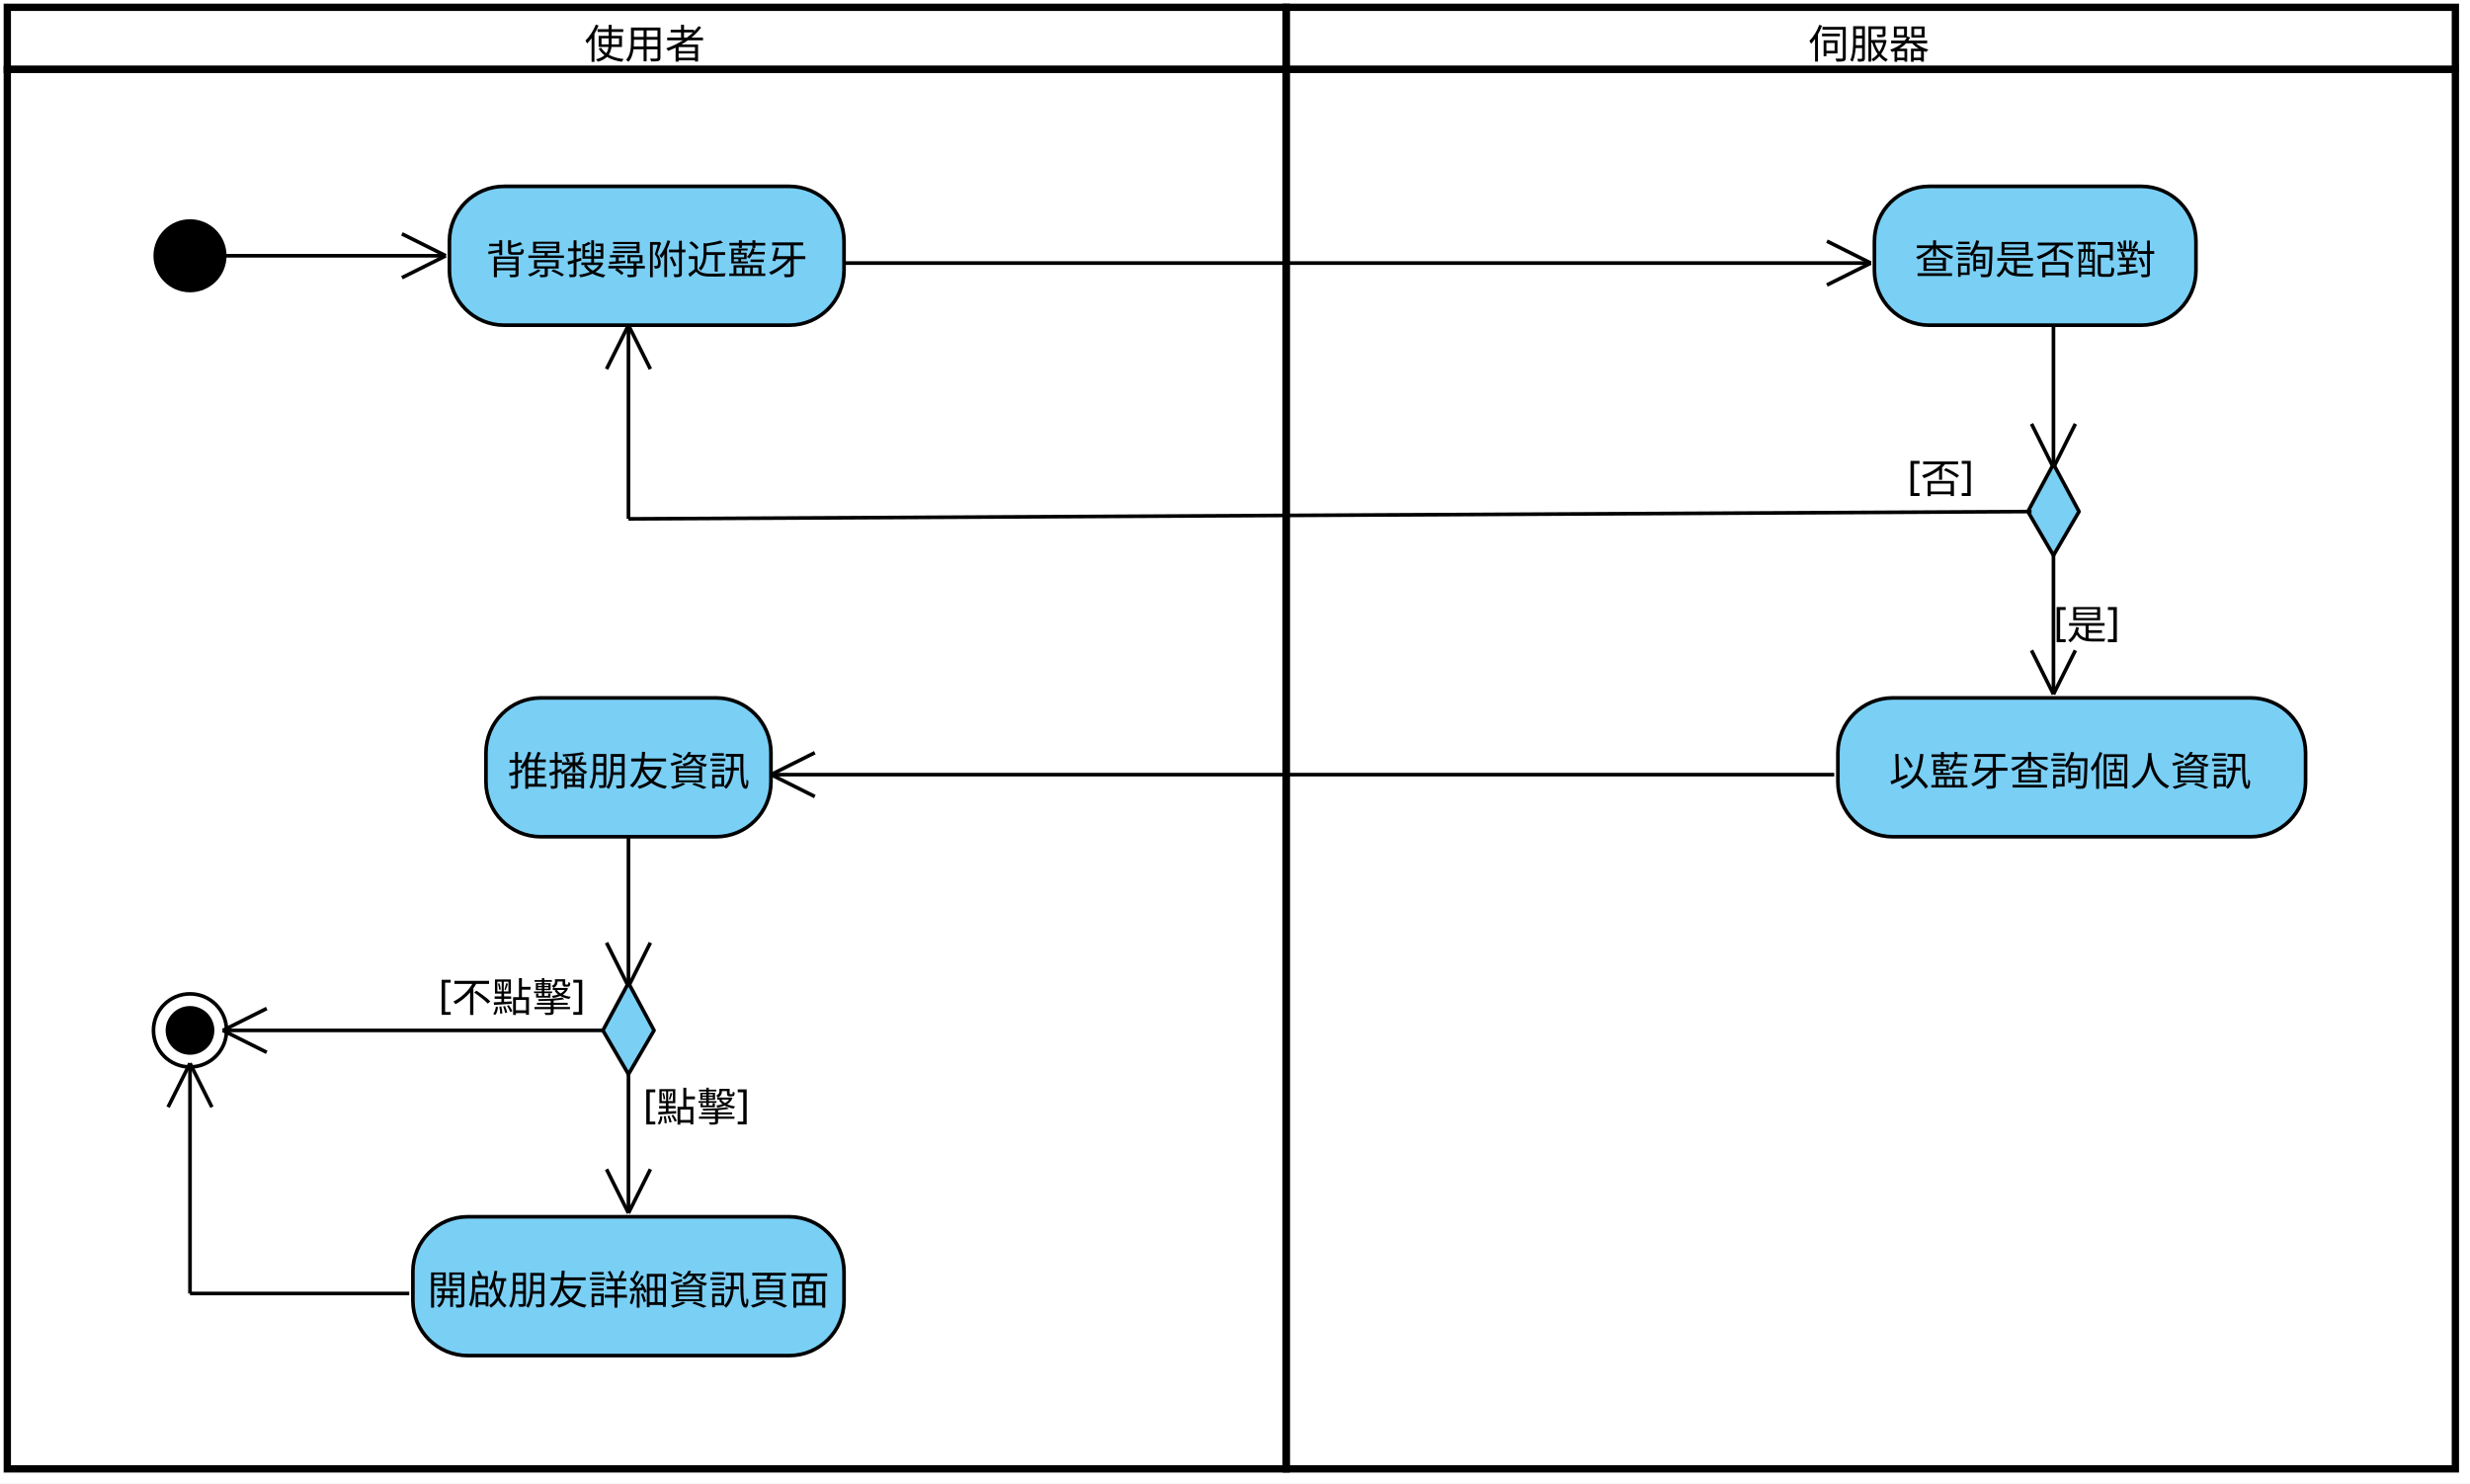
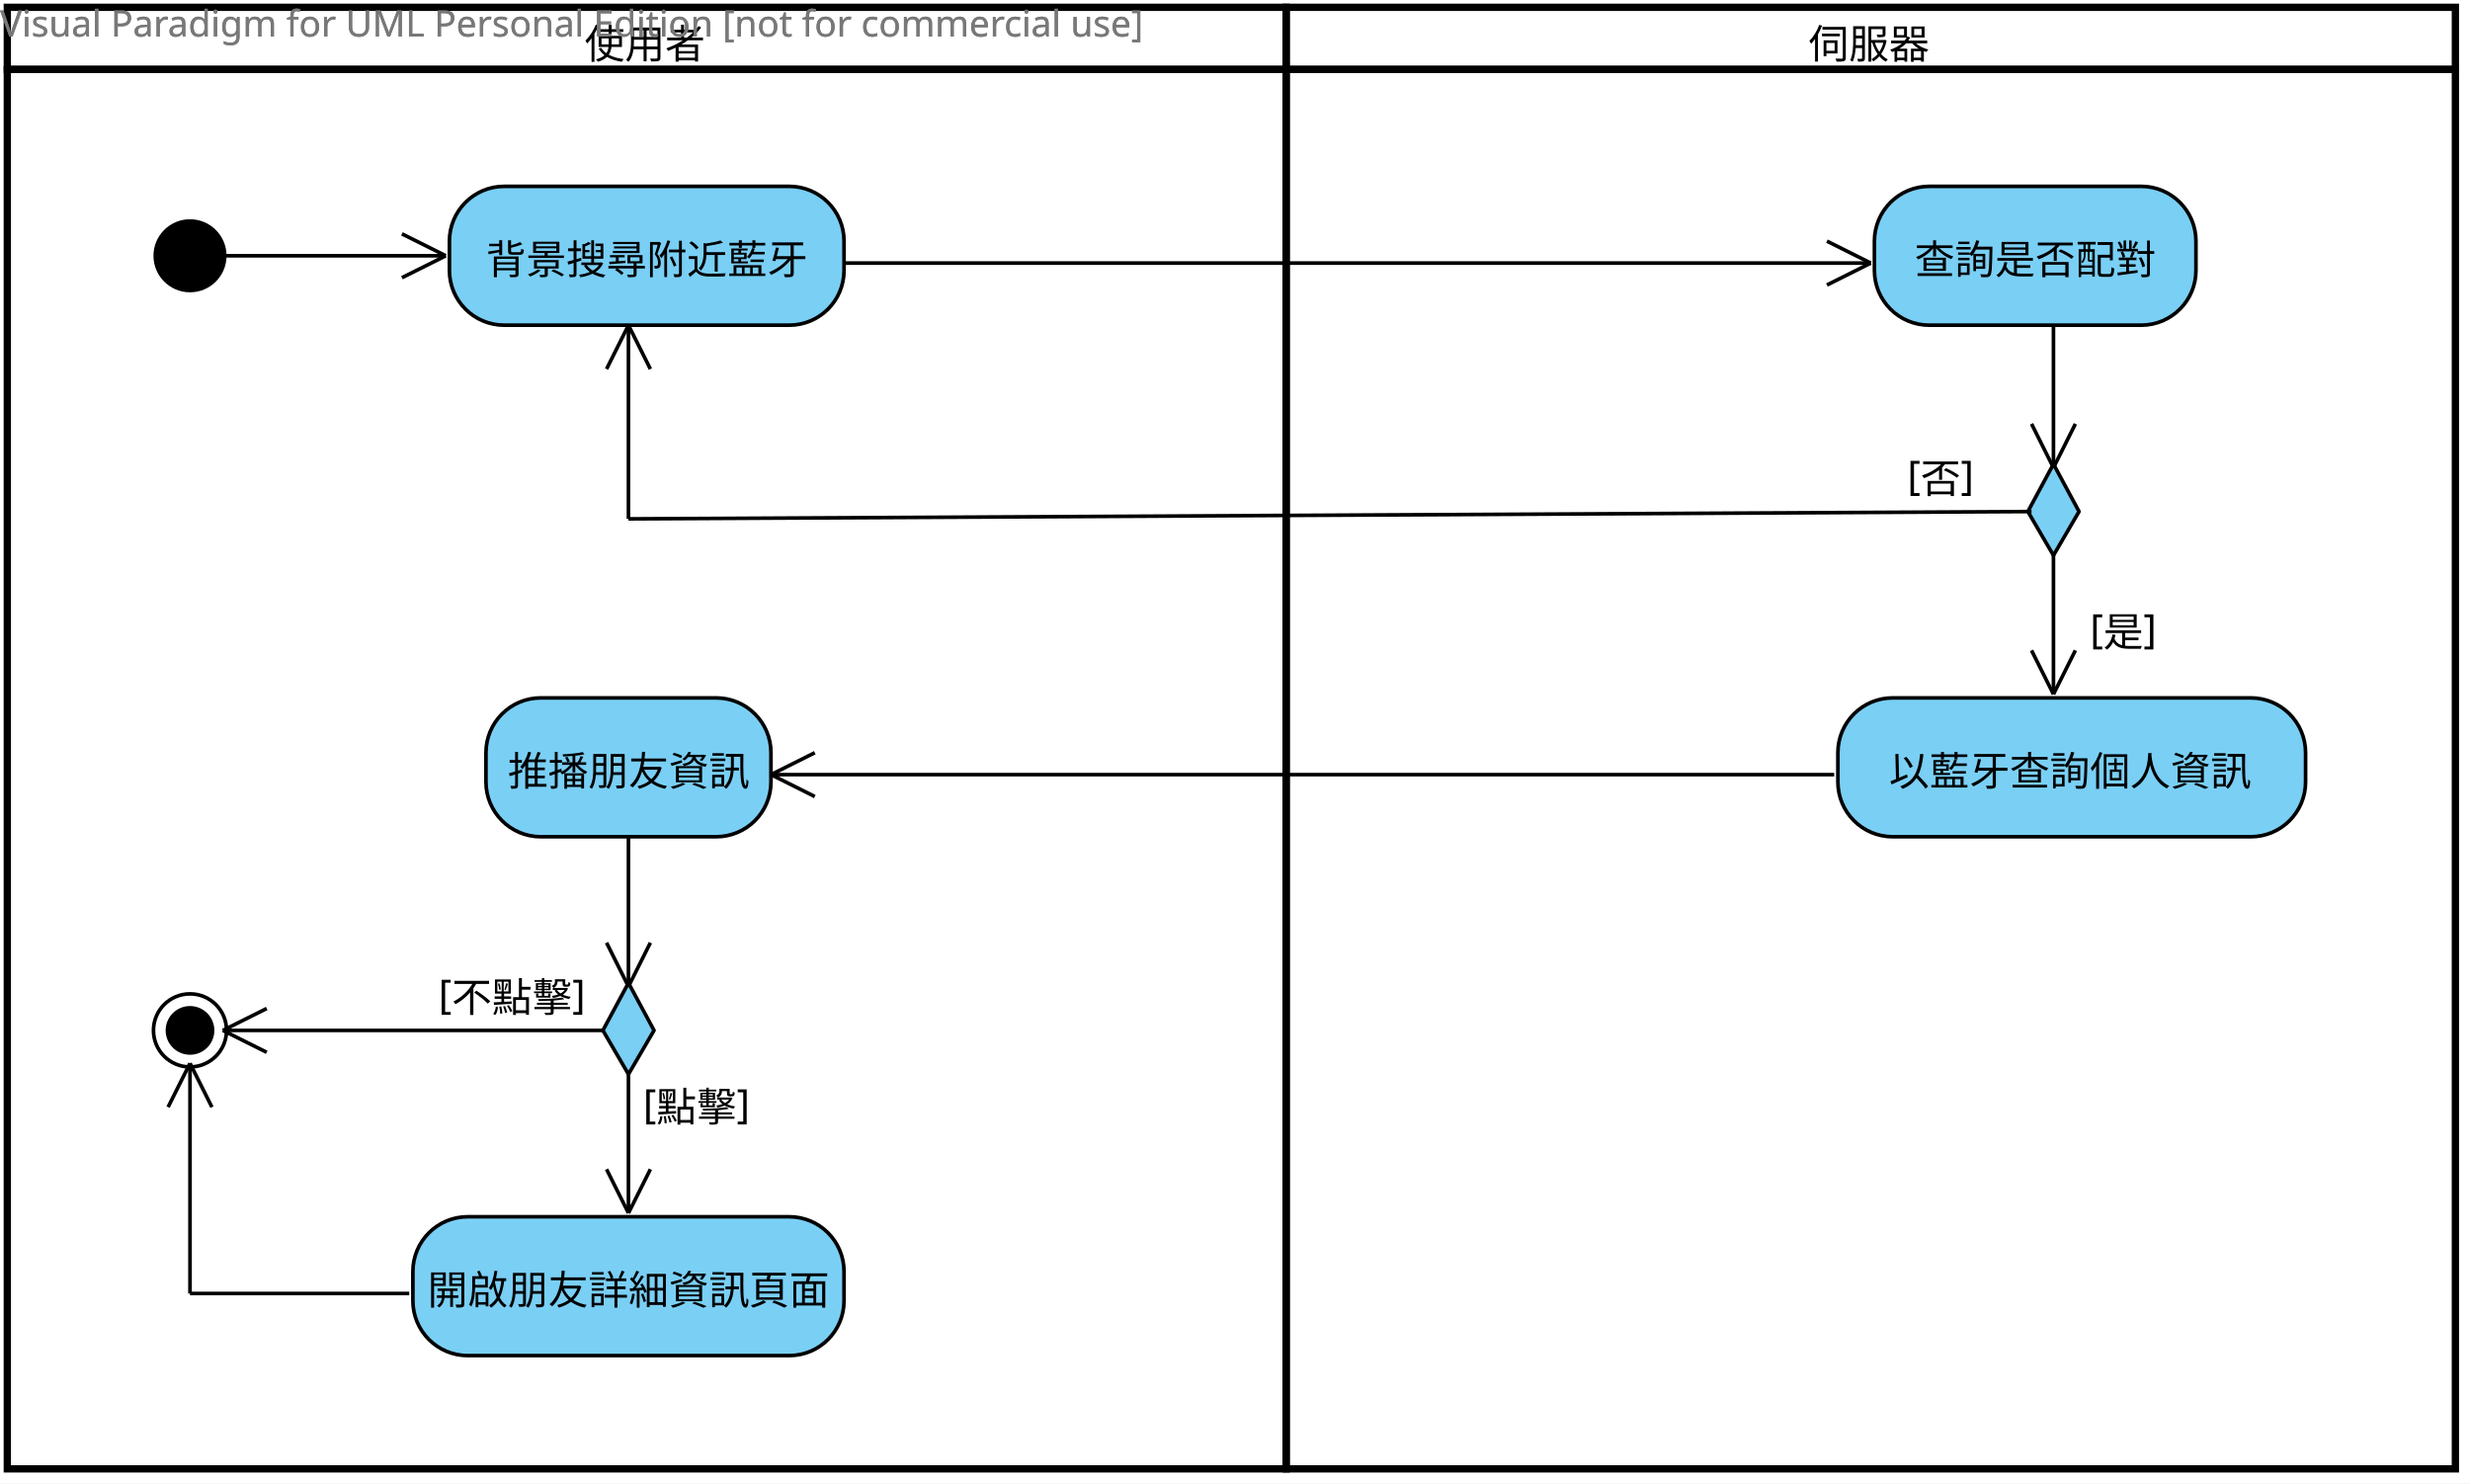
<svg xmlns="http://www.w3.org/2000/svg" style="fill-opacity:1; color-rendering:auto; color-interpolation:auto; stroke:black; text-rendering:auto; stroke-linecap:square; stroke-miterlimit:10; stroke-opacity:1; shape-rendering:auto; fill:black; stroke-dasharray:none; font-weight:normal; stroke-width:1; font-family:'Dialog'; font-style:normal; stroke-linejoin:miter; font-size:12; stroke-dashoffset:0; image-rendering:auto;" width="676" height="406">
  <defs id="genericDefs" />
  <g>
    <defs id="defs1">
      <clipPath clipPathUnits="userSpaceOnUse" id="clipPath1">
        <path d="M-3 -3 L677 -3 L677 407 L-3 407 L-3 -3 Z" />
      </clipPath>
      <clipPath clipPathUnits="userSpaceOnUse" id="clipPath2">
        <path d="M0 0 L0 390 L7 390 L7 0 Z" />
      </clipPath>
      <clipPath clipPathUnits="userSpaceOnUse" id="clipPath3">
        <path d="M-3 -3 L357 -3 L357 24 L-3 24 L-3 -3 Z" />
      </clipPath>
      <clipPath clipPathUnits="userSpaceOnUse" id="clipPath4">
        <path d="M0 0 L350 0 L350 17 L0 17 L0 0 Z" />
      </clipPath>
      <clipPath clipPathUnits="userSpaceOnUse" id="clipPath5">
        <path d="M-3 -3 L357 -3 L357 390 L-3 390 L-3 -3 Z" />
      </clipPath>
      <clipPath clipPathUnits="userSpaceOnUse" id="clipPath6">
        <path d="M-3 -3 L327 -3 L327 24 L-3 24 L-3 -3 Z" />
      </clipPath>
      <clipPath clipPathUnits="userSpaceOnUse" id="clipPath7">
        <path d="M0 0 L320 0 L320 17 L0 17 L0 0 Z" />
      </clipPath>
      <clipPath clipPathUnits="userSpaceOnUse" id="clipPath8">
        <path d="M-3 -3 L327 -3 L327 390 L-3 390 L-3 -3 Z" />
      </clipPath>
      <clipPath clipPathUnits="userSpaceOnUse" id="clipPath9">
        <path d="M-3 -3 L47 -3 L47 27 L-3 27 L-3 -3 Z" />
      </clipPath>
      <clipPath clipPathUnits="userSpaceOnUse" id="clipPath10">
        <path d="M-3 -3 L117 -3 L117 47 L-3 47 L-3 -3 Z" />
      </clipPath>
      <clipPath clipPathUnits="userSpaceOnUse" id="clipPath11">
        <path d="M0 0 L110 0 L110 40 L0 40 L0 0 Z" />
      </clipPath>
      <clipPath clipPathUnits="userSpaceOnUse" id="clipPath12">
        <path d="M-3 -3 L97 -3 L97 47 L-3 47 L-3 -3 Z" />
      </clipPath>
      <clipPath clipPathUnits="userSpaceOnUse" id="clipPath13">
        <path d="M0 0 L90 0 L90 40 L0 40 L0 0 Z" />
      </clipPath>
      <clipPath clipPathUnits="userSpaceOnUse" id="clipPath14">
        <path d="M-3 -3 L27 -3 L27 47 L-3 47 L-3 -3 Z" />
      </clipPath>
      <clipPath clipPathUnits="userSpaceOnUse" id="clipPath15">
        <path d="M-3 -3 L137 -3 L137 47 L-3 47 L-3 -3 Z" />
      </clipPath>
      <clipPath clipPathUnits="userSpaceOnUse" id="clipPath16">
        <path d="M0 0 L130 0 L130 40 L0 40 L0 0 Z" />
      </clipPath>
      <clipPath clipPathUnits="userSpaceOnUse" id="clipPath17">
        <path d="M-3 -3 L87 -3 L87 47 L-3 47 L-3 -3 Z" />
      </clipPath>
      <clipPath clipPathUnits="userSpaceOnUse" id="clipPath18">
        <path d="M0 0 L80 0 L80 40 L0 40 L0 0 Z" />
      </clipPath>
      <clipPath clipPathUnits="userSpaceOnUse" id="clipPath19">
        <path d="M-3 -3 L127 -3 L127 47 L-3 47 L-3 -3 Z" />
      </clipPath>
      <clipPath clipPathUnits="userSpaceOnUse" id="clipPath20">
        <path d="M0 0 L120 0 L120 40 L0 40 L0 0 Z" />
      </clipPath>
      <clipPath clipPathUnits="userSpaceOnUse" id="clipPath21">
        <path d="M-3 -3 L27 -3 L27 27 L-3 27 L-3 -3 Z" />
      </clipPath>
      <clipPath clipPathUnits="userSpaceOnUse" id="clipPath22">
        <path d="M0 0 L320 0 L320 383 L0 383 L0 0 Z" />
      </clipPath>
      <clipPath clipPathUnits="userSpaceOnUse" id="clipPath23">
        <path d="M0 0 L350 0 L350 383 L0 383 L0 0 Z" />
      </clipPath>
      <clipPath clipPathUnits="userSpaceOnUse" id="clipPath24">
        <path d="M0 0 L165 0 L165 104 L0 104 L0 0 Z" />
      </clipPath>
      <clipPath clipPathUnits="userSpaceOnUse" id="clipPath25">
        <path d="M0 0 L385 0 L385 104 L0 104 L0 0 Z" />
      </clipPath>
      <clipPath clipPathUnits="userSpaceOnUse" id="clipPath26">
        <path d="M0 0 L104 0 L104 143 L0 143 L0 0 Z" />
      </clipPath>
      <clipPath clipPathUnits="userSpaceOnUse" id="clipPath27">
        <path d="M0 0 L488 0 L488 157 L0 157 L0 0 Z" />
      </clipPath>
      <clipPath clipPathUnits="userSpaceOnUse" id="clipPath28">
        <path d="M0 0 L395 0 L395 104 L0 104 L0 0 Z" />
      </clipPath>
      <clipPath clipPathUnits="userSpaceOnUse" id="clipPath29">
        <path d="M0 0 L164 0 L164 167 L0 167 L0 0 Z" />
      </clipPath>
      <clipPath clipPathUnits="userSpaceOnUse" id="clipPath30">
        <path d="M0 0 L208 0 L208 104 L0 104 L0 0 Z" />
      </clipPath>
      <clipPath clipPathUnits="userSpaceOnUse" id="clipPath31">
        <path d="M0 0 L104 0 L104 145 L0 145 L0 0 Z" />
      </clipPath>
      <clipPath clipPathUnits="userSpaceOnUse" id="clipPath32">
        <path d="M0 0 L59 0 L59 17 L0 17 L0 0 Z" />
      </clipPath>
      <clipPath clipPathUnits="userSpaceOnUse" id="clipPath33">
        <path d="M0 0 L48 0 L48 17 L0 17 L0 0 Z" />
      </clipPath>
      <clipPath clipPathUnits="userSpaceOnUse" id="clipPath34">
        <path d="M0 0 L37 0 L37 17 L0 17 L0 0 Z" />
      </clipPath>
    </defs>
    <g style="fill:white; text-rendering:geometricPrecision; stroke:white;">
      <rect x="0" y="0" width="676" style="stroke:none;" height="406" />
    </g>
    <g transform="translate(2,2)" style="text-rendering:geometricPrecision; stroke-width:2; font-size:11; font-family:sans-serif;">
      <rect x="0" y="0" width="350" style="clip-path:url(#clipPath3); fill:none;" height="17" />
    </g>
    <g style="text-rendering:geometricPrecision; font-size:11; font-family:sans-serif;" transform="translate(2,2)">
      <text x="158" y="14" style="clip-path:url(#clipPath4); stroke:none;" xml:space="preserve">使用者</text>
    </g>
    <g transform="translate(2,19)" style="text-rendering:geometricPrecision; stroke-width:2; font-size:11; font-family:sans-serif;">
      <rect x="0" y="0" width="350" style="clip-path:url(#clipPath5); fill:none;" height="383" />
    </g>
    <g transform="translate(352,2)" style="text-rendering:geometricPrecision; stroke-width:2; font-size:11; font-family:sans-serif;">
      <rect x="0" y="0" width="320" style="clip-path:url(#clipPath6); fill:none;" height="17" />
    </g>
    <g style="text-rendering:geometricPrecision; font-size:11; font-family:sans-serif;" transform="translate(352,2)">
      <text x="143" y="14" style="clip-path:url(#clipPath7); stroke:none;" xml:space="preserve">伺服器</text>
    </g>
    <g transform="translate(352,19)" style="text-rendering:geometricPrecision; stroke-width:2; font-size:11; font-family:sans-serif;">
      <rect x="0" y="0" width="320" style="clip-path:url(#clipPath8); fill:none;" height="383" />
    </g>
    <g style="text-rendering:geometricPrecision; font-size:11; font-family:sans-serif;" transform="translate(32,60)">
      <circle style="clip-path:url(#clipPath9); stroke:none;" r="10" cx="20" cy="10" />
    </g>
    <g transform="translate(122,50)" style="font-size:11; fill:rgb(122,207,245); text-rendering:geometricPrecision; font-family:sans-serif; stroke:rgb(122,207,245);">
      <rect x="1" y="1" width="108" style="clip-path:url(#clipPath10); stroke:none;" rx="15" ry="15" height="38" />
    </g>
    <g transform="translate(122,50)" style="font-size:11; stroke-linecap:butt; text-rendering:geometricPrecision; font-family:sans-serif; stroke-linejoin:round; stroke-miterlimit:0;">
      <rect x="1" y="1" width="108" style="clip-path:url(#clipPath10); fill:none;" rx="15" ry="15" height="38" />
    </g>
    <g style="text-rendering:geometricPrecision; font-size:11; font-family:sans-serif;" transform="translate(122,50)">
      <text x="11" y="25" style="clip-path:url(#clipPath11); stroke:none;" xml:space="preserve">背景搜尋附近藍牙</text>
    </g>
    <g transform="translate(512,50)" style="font-size:11; fill:rgb(122,207,245); text-rendering:geometricPrecision; font-family:sans-serif; stroke:rgb(122,207,245);">
      <rect x="1" y="1" width="88" style="clip-path:url(#clipPath12); stroke:none;" rx="15" ry="15" height="38" />
    </g>
    <g transform="translate(512,50)" style="font-size:11; stroke-linecap:butt; text-rendering:geometricPrecision; font-family:sans-serif; stroke-linejoin:round; stroke-miterlimit:0;">
      <rect x="1" y="1" width="88" style="clip-path:url(#clipPath12); fill:none;" rx="15" ry="15" height="38" />
    </g>
    <g style="text-rendering:geometricPrecision; font-size:11; font-family:sans-serif;" transform="translate(512,50)">
      <text x="12" y="25" style="clip-path:url(#clipPath13); stroke:none;" xml:space="preserve">查詢是否配對</text>
    </g>
    <g transform="translate(552,120)" style="font-size:11; fill:rgb(122,207,245); text-rendering:geometricPrecision; font-family:sans-serif; stroke:rgb(122,207,245);">
      <polygon style="clip-path:url(#clipPath14); stroke:none;" points=" 10 7 17 20 10 32 3 20" />
    </g>
    <g transform="translate(552,120)" style="font-size:11; stroke-linecap:butt; text-rendering:geometricPrecision; font-family:sans-serif; stroke-linejoin:round; stroke-miterlimit:0;">
      <polygon style="fill:none; clip-path:url(#clipPath14);" points=" 10 7 17 20 10 32 3 20" />
    </g>
    <g transform="translate(502,190)" style="font-size:11; fill:rgb(122,207,245); text-rendering:geometricPrecision; font-family:sans-serif; stroke:rgb(122,207,245);">
      <rect x="1" y="1" width="128" style="clip-path:url(#clipPath15); stroke:none;" rx="15" ry="15" height="38" />
    </g>
    <g transform="translate(502,190)" style="font-size:11; stroke-linecap:butt; text-rendering:geometricPrecision; font-family:sans-serif; stroke-linejoin:round; stroke-miterlimit:0;">
      <rect x="1" y="1" width="128" style="clip-path:url(#clipPath15); fill:none;" rx="15" ry="15" height="38" />
    </g>
    <g style="text-rendering:geometricPrecision; font-size:11; font-family:sans-serif;" transform="translate(502,190)">
      <text x="15" y="25" style="clip-path:url(#clipPath16); stroke:none;" xml:space="preserve">以藍牙查詢個人資訊</text>
    </g>
    <g transform="translate(132,190)" style="font-size:11; fill:rgb(122,207,245); text-rendering:geometricPrecision; font-family:sans-serif; stroke:rgb(122,207,245);">
      <rect x="1" y="1" width="78" style="clip-path:url(#clipPath17); stroke:none;" rx="15" ry="15" height="38" />
    </g>
    <g transform="translate(132,190)" style="font-size:11; stroke-linecap:butt; text-rendering:geometricPrecision; font-family:sans-serif; stroke-linejoin:round; stroke-miterlimit:0;">
      <rect x="1" y="1" width="78" style="clip-path:url(#clipPath17); fill:none;" rx="15" ry="15" height="38" />
    </g>
    <g style="text-rendering:geometricPrecision; font-size:11; font-family:sans-serif;" transform="translate(132,190)">
      <text x="7" y="25" style="clip-path:url(#clipPath18); stroke:none;" xml:space="preserve">推播朋友資訊</text>
    </g>
    <g transform="translate(162,262)" style="font-size:11; fill:rgb(122,207,245); text-rendering:geometricPrecision; font-family:sans-serif; stroke:rgb(122,207,245);">
      <polygon style="clip-path:url(#clipPath14); stroke:none;" points=" 10 7 17 20 10 32 3 20" />
    </g>
    <g transform="translate(162,262)" style="font-size:11; stroke-linecap:butt; text-rendering:geometricPrecision; font-family:sans-serif; stroke-linejoin:round; stroke-miterlimit:0;">
      <polygon style="fill:none; clip-path:url(#clipPath14);" points=" 10 7 17 20 10 32 3 20" />
    </g>
    <g transform="translate(112,332)" style="font-size:11; fill:rgb(122,207,245); text-rendering:geometricPrecision; font-family:sans-serif; stroke:rgb(122,207,245);">
      <rect x="1" y="1" width="118" style="clip-path:url(#clipPath19); stroke:none;" rx="15" ry="15" height="38" />
    </g>
    <g transform="translate(112,332)" style="font-size:11; stroke-linecap:butt; text-rendering:geometricPrecision; font-family:sans-serif; stroke-linejoin:round; stroke-miterlimit:0;">
      <rect x="1" y="1" width="118" style="clip-path:url(#clipPath19); fill:none;" rx="15" ry="15" height="38" />
    </g>
    <g style="text-rendering:geometricPrecision; font-size:11; font-family:sans-serif;" transform="translate(112,332)">
      <text x="5" y="25" style="clip-path:url(#clipPath20); stroke:none;" xml:space="preserve">開啟朋友詳細資訊頁面</text>
    </g>
    <g style="text-rendering:geometricPrecision; font-size:11; font-family:sans-serif;" transform="translate(42,272)">
      <circle style="clip-path:url(#clipPath21); stroke:none;" r="6.667" cx="10" cy="10" />
      <circle style="stroke-linecap:butt; clip-path:url(#clipPath21); fill:none; stroke-linejoin:round; stroke-miterlimit:0;" r="10" cx="10" cy="10" />
    </g>
    <g transform="translate(11,20)" style="font-size:11; stroke-linecap:butt; text-rendering:geometricPrecision; font-family:sans-serif; stroke-linejoin:round;">
      <line x1="50" x2="111" y1="50" style="clip-path:url(#clipPath24); fill:none;" y2="50" />
      <line x1="111" x2="99" y1="50" style="clip-path:url(#clipPath24); fill:none;" y2="44" />
      <line x1="111" x2="99" y1="50" style="clip-path:url(#clipPath24); fill:none;" y2="56" />
    </g>
    <g transform="translate(181,22)" style="font-size:11; stroke-linecap:butt; text-rendering:geometricPrecision; font-family:sans-serif; stroke-linejoin:round;">
      <line x1="50" x2="331" y1="50" style="clip-path:url(#clipPath25); fill:none;" y2="50" />
      <line x1="331" x2="319" y1="50" style="clip-path:url(#clipPath25); fill:none;" y2="44" />
      <line x1="331" x2="319" y1="50" style="clip-path:url(#clipPath25); fill:none;" y2="56" />
    </g>
    <g transform="translate(512,39)" style="font-size:11; stroke-linecap:butt; text-rendering:geometricPrecision; font-family:sans-serif; stroke-linejoin:round;">
      <line x1="50" x2="50" y1="50" style="clip-path:url(#clipPath26); fill:none;" y2="89" />
      <line x1="50" x2="56" y1="89" style="clip-path:url(#clipPath26); fill:none;" y2="77" />
      <line x1="50" x2="44" y1="89" style="clip-path:url(#clipPath26); fill:none;" y2="77" />
    </g>
    <g transform="translate(122,39)" style="font-size:11; stroke-linecap:butt; text-rendering:geometricPrecision; font-family:sans-serif; stroke-linejoin:round;">
      <line x1="434" x2="50" y1="101" style="clip-path:url(#clipPath27); fill:none;" y2="103" />
      <line x1="50" x2="50" y1="103" style="clip-path:url(#clipPath27); fill:none;" y2="50" />
      <line x1="50" x2="44" y1="50" style="clip-path:url(#clipPath27); fill:none;" y2="62" />
      <line x1="50" x2="56" y1="50" style="clip-path:url(#clipPath27); fill:none;" y2="62" />
    </g>
    <g transform="translate(512,101)" style="font-size:11; stroke-linecap:butt; text-rendering:geometricPrecision; font-family:sans-serif; stroke-linejoin:round;">
      <line x1="50" x2="50" y1="50" style="clip-path:url(#clipPath26); fill:none;" y2="89" />
      <line x1="50" x2="56" y1="89" style="clip-path:url(#clipPath26); fill:none;" y2="77" />
      <line x1="50" x2="44" y1="89" style="clip-path:url(#clipPath26); fill:none;" y2="77" />
    </g>
    <g transform="translate(161,162)" style="font-size:11; stroke-linecap:butt; text-rendering:geometricPrecision; font-family:sans-serif; stroke-linejoin:round;">
      <line x1="341" x2="50" y1="50" style="clip-path:url(#clipPath28); fill:none;" y2="50" />
      <line x1="50" x2="62" y1="50" style="clip-path:url(#clipPath28); fill:none;" y2="56" />
      <line x1="50" x2="62" y1="50" style="clip-path:url(#clipPath28); fill:none;" y2="44" />
    </g>
    <g transform="translate(122,243)" style="font-size:11; stroke-linecap:butt; text-rendering:geometricPrecision; font-family:sans-serif; stroke-linejoin:round;">
      <line x1="50" x2="50" y1="50" style="clip-path:url(#clipPath26); fill:none;" y2="89" />
      <line x1="50" x2="56" y1="89" style="clip-path:url(#clipPath26); fill:none;" y2="77" />
      <line x1="50" x2="44" y1="89" style="clip-path:url(#clipPath26); fill:none;" y2="77" />
    </g>
    <g transform="translate(2,241)" style="font-size:11; stroke-linecap:butt; text-rendering:geometricPrecision; font-family:sans-serif; stroke-linejoin:round;">
      <line x1="110" x2="50" y1="113" style="clip-path:url(#clipPath29); fill:none;" y2="113" />
      <line x1="50" x2="50" y1="113" style="clip-path:url(#clipPath29); fill:none;" y2="50" />
      <line x1="50" x2="44" y1="50" style="clip-path:url(#clipPath29); fill:none;" y2="62" />
      <line x1="50" x2="56" y1="50" style="clip-path:url(#clipPath29); fill:none;" y2="62" />
    </g>
    <g transform="translate(11,232)" style="font-size:11; stroke-linecap:butt; text-rendering:geometricPrecision; font-family:sans-serif; stroke-linejoin:round;">
      <line x1="154" x2="50" y1="50" style="clip-path:url(#clipPath30); fill:none;" y2="50" />
      <line x1="50" x2="62" y1="50" style="clip-path:url(#clipPath30); fill:none;" y2="56" />
      <line x1="50" x2="62" y1="50" style="clip-path:url(#clipPath30); fill:none;" y2="44" />
    </g>
    <g transform="translate(122,179)" style="font-size:11; stroke-linecap:butt; text-rendering:geometricPrecision; font-family:sans-serif; stroke-linejoin:round;">
      <line x1="50" x2="50" y1="50" style="clip-path:url(#clipPath31); fill:none;" y2="91" />
      <line x1="50" x2="56" y1="91" style="clip-path:url(#clipPath31); fill:none;" y2="79" />
      <line x1="50" x2="44" y1="91" style="clip-path:url(#clipPath31); fill:none;" y2="79" />
    </g>
    <g style="text-rendering:geometricPrecision; font-size:11; font-family:sans-serif;" transform="translate(110,262)">
      <text x="10" y="14" style="clip-path:url(#clipPath32); stroke:none;" xml:space="preserve">[不點擊]</text>
    </g>
    <g style="text-rendering:geometricPrecision; font-size:11; font-family:sans-serif;" transform="translate(166,292)">
      <text x="10" y="14" style="clip-path:url(#clipPath33); stroke:none;" xml:space="preserve">[點擊]</text>
    </g>
-     <g style="text-rendering:geometricPrecision; font-size:11; font-family:sans-serif;" transform="translate(552,160)">
+     <g style="text-rendering:geometricPrecision; font-size:11; font-family:sans-serif;" transform="translate(562,162)">
      <text x="10" y="14" style="clip-path:url(#clipPath34); stroke:none;" xml:space="preserve">[是]</text>
    </g>
    <g style="text-rendering:geometricPrecision; font-size:11; font-family:sans-serif;" transform="translate(512,120)">
      <text x="10" y="14" style="clip-path:url(#clipPath34); stroke:none;" xml:space="preserve">[否]</text>
    </g>
+     <g style="fill:rgb(120,120,120); text-rendering:geometricPrecision; font-size:10; stroke:rgb(120,120,120);">
+       <text xml:space="preserve" x="0" y="10" style="stroke:none;">Visual Paradigm for UML Personal Edition [not for commercial use] </text>
+       <text xml:space="preserve" x="0" y="10" style="stroke:none;">Visual Paradigm for UML Personal Edition [not for commercial use] </text>
+     </g>
  </g>
</svg>
